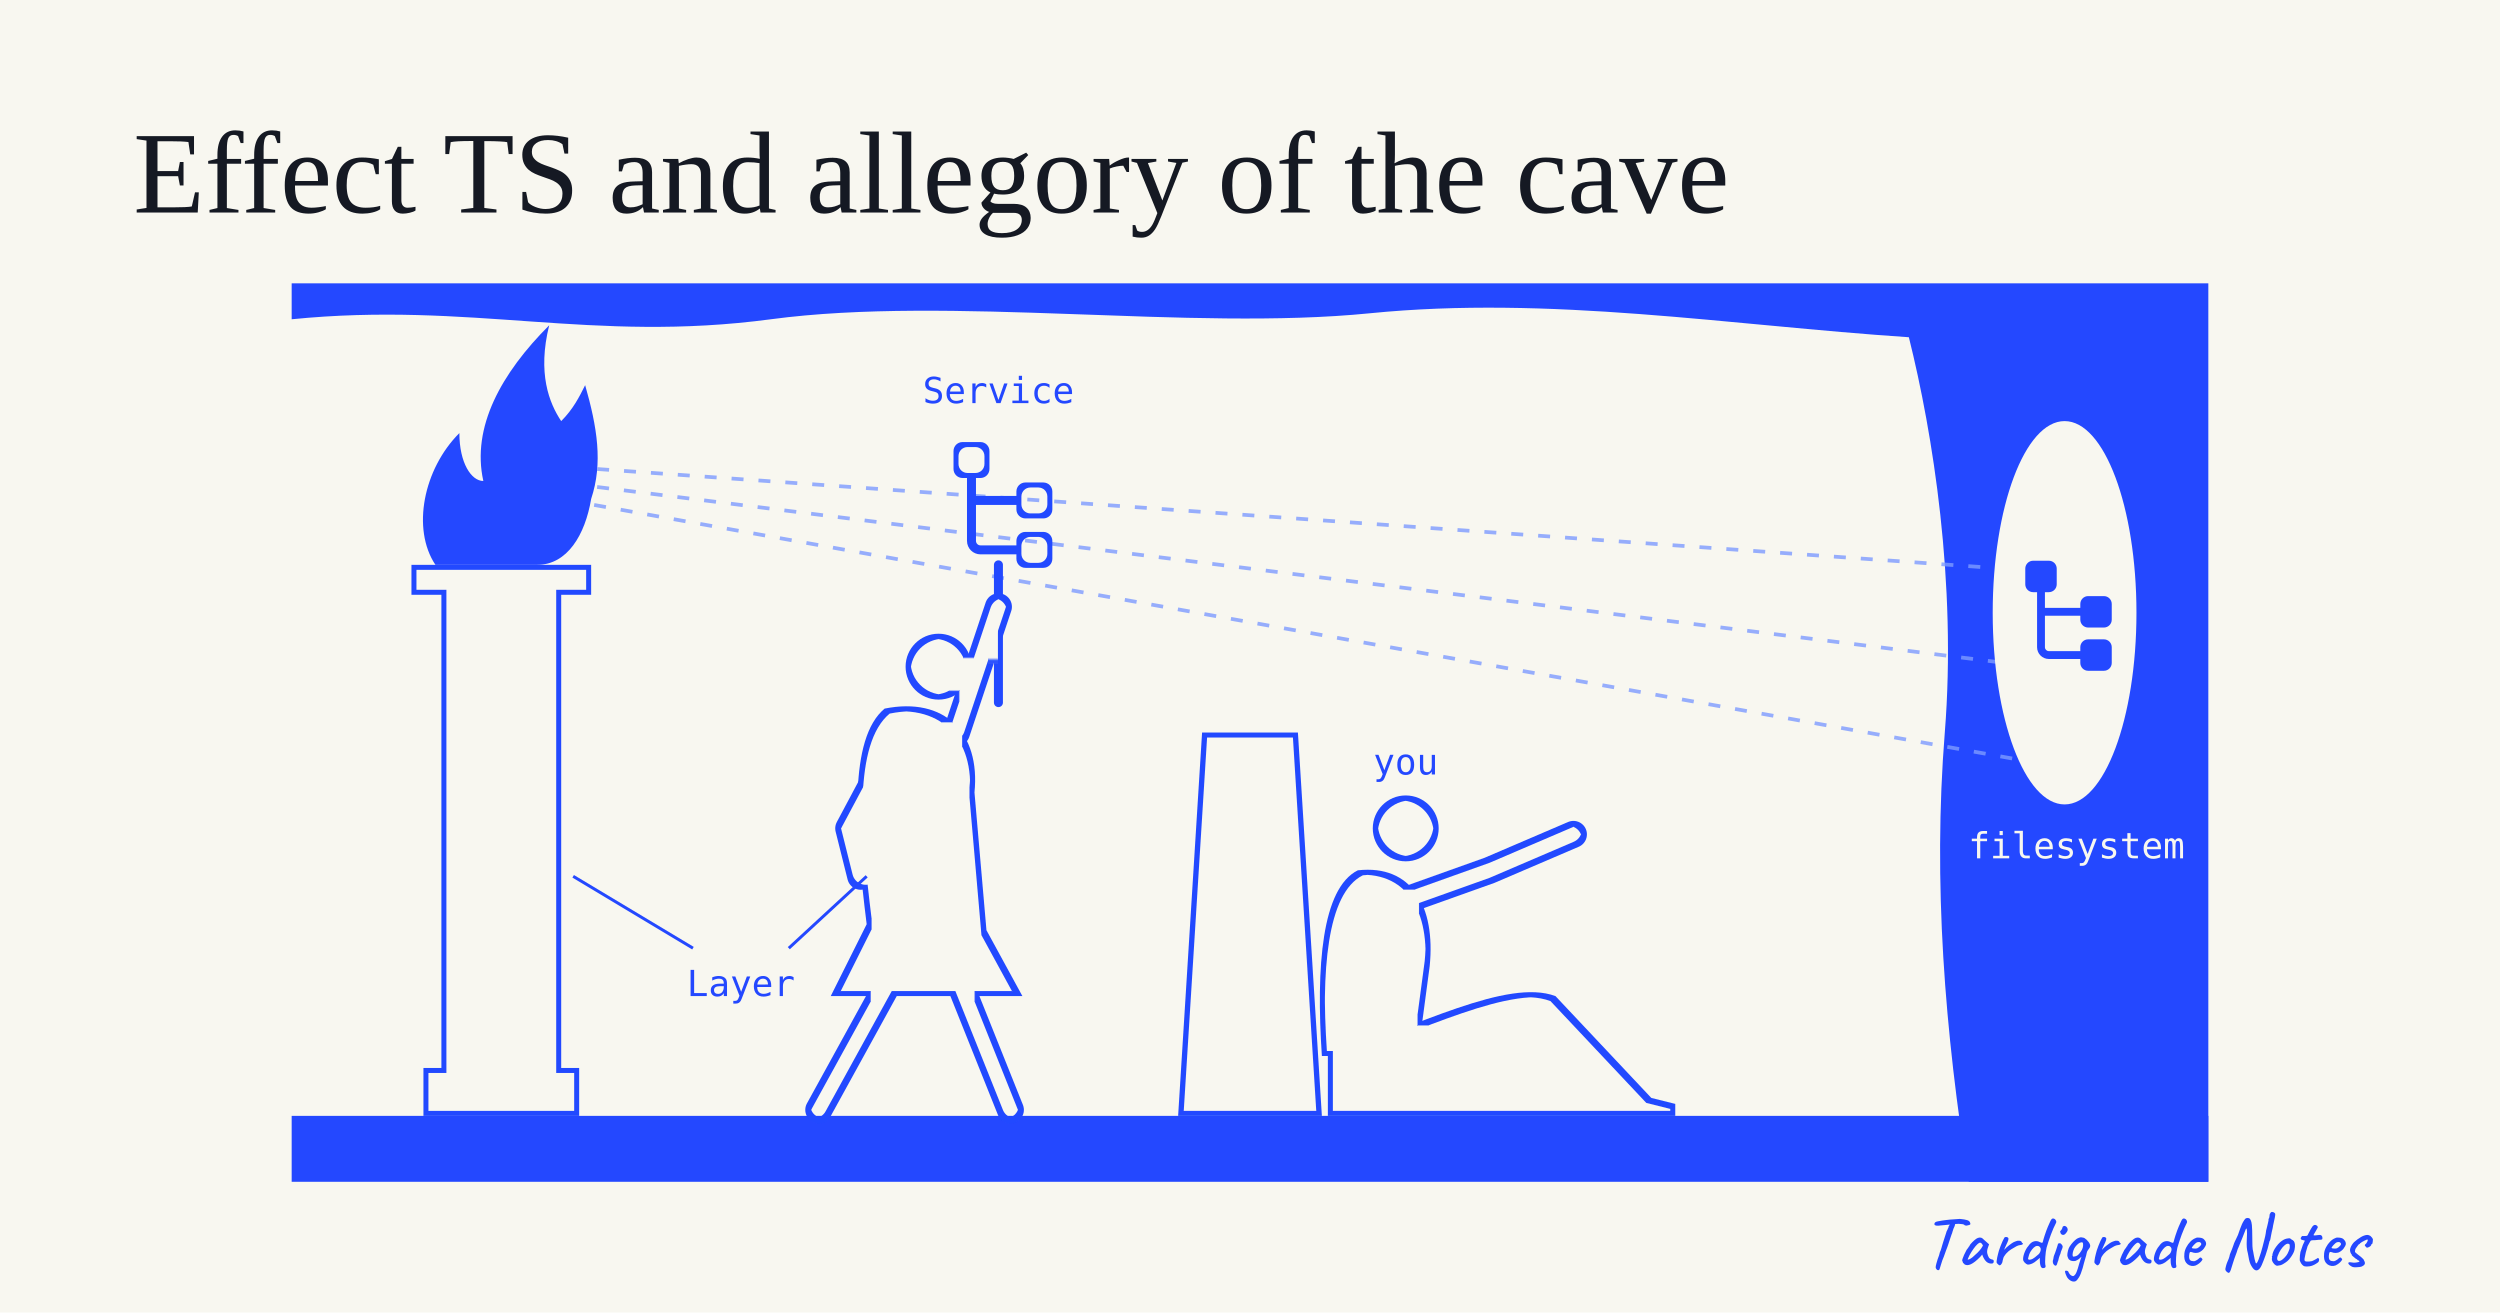
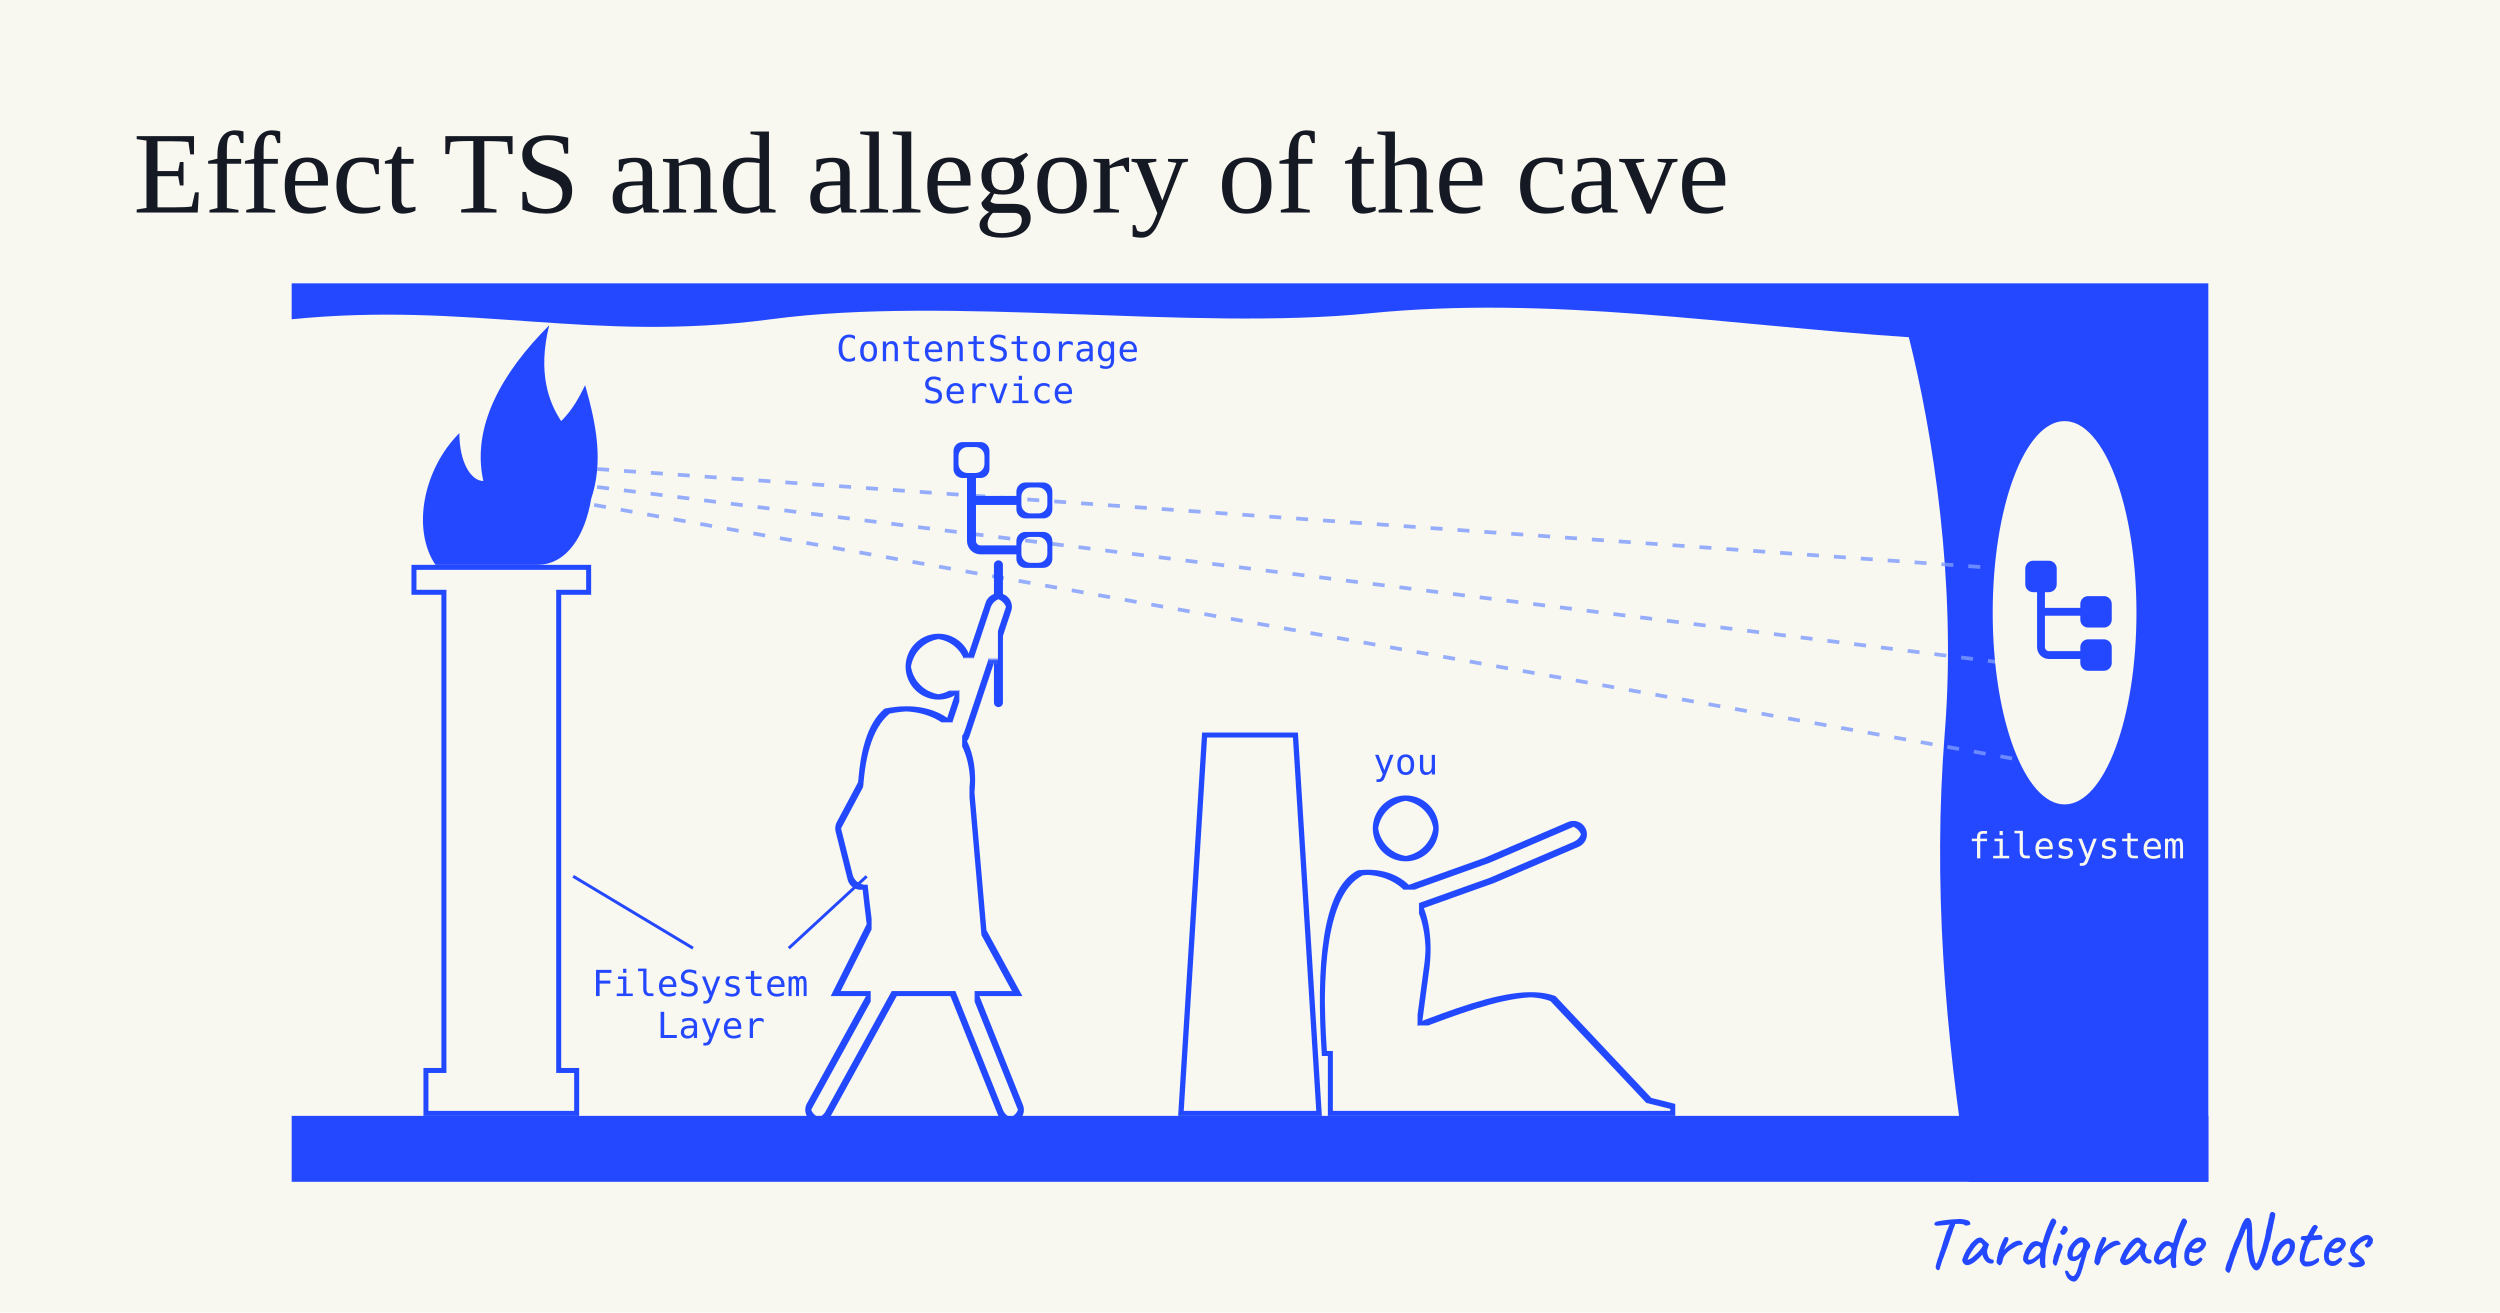
<svg xmlns="http://www.w3.org/2000/svg" width="1200" height="630" viewBox="0 0 1200 630">
  <rect width="1200" height="630" fill="#f8f7f0" />
  <style>
.cave-ink path,.cave-object path,.cave-object circle,.cave-flame{fill:#2448ff}
.cave-object .cave-stick,.cave-object .cave-limb{fill:none;stroke:#2448ff;stroke-linecap:round;stroke-linejoin:round}
.cave-stick{stroke-width:3}.cave-limb{stroke-width:9}
.cave-outline-ink{flood-color:#2448ff}.cave-shape{color:#2448ff}.cave-light{fill:#f8f7f0}
.cave-rays{fill:none;stroke:#7d9bff;stroke-width:1.25;stroke-dasharray:4 5;opacity:.8}
.cave-labels text{fill:#2448ff;font:12px monospace}.cave-labels path{fill:none;stroke:#2448ff;stroke-width:1}
.cave-labels .cave-label-on-rock{fill:#f8f7f0}
</style>
  <text x="64" y="102" fill="#151923" font-family="Georgia,Times New Roman,serif" font-size="56" font-weight="400">Effect TS and allegory of the cave</text>
  <svg x="140" y="136" width="920" height="431.25" class="cave-diagram" viewBox="0 0 640 300" role="img" aria-label="Plato's cave. A torch burns on a column. A carrier holds a file tree up on a stick behind a low wall, and its shadow falls on the cave wall, where a seated prisoner points at it.">
    <defs>
      <filter id="_R_0_">
        <feMorphology in="SourceAlpha" operator="erode" radius="1.5" result="inner" />
        <feComposite in="SourceAlpha" in2="inner" operator="out" result="edge" />
        <feFlood class="cave-outline-ink" />
        <feComposite in2="edge" operator="in" />
      </filter>
    </defs>
    <g class="cave-ink">
      <path d="M0 0H640V300H560C552 250 548 200 552 150C556 100 548 50 540 18C480 14 420 4 360 10S220 4 160 12 60 6 0 12Z" />
      <path d="M0 278H640V300H0Z" />
    </g>
    <path class="cave-flame" d="M48 94C40 82 44 62 56 50C56 60 60 66 64 66C60 48 70 30 86 14C82 30 86 40 90 46C94 42 96 38 98 34C102 48 104 60 100 72C98 84 92 94 82 94Z" />
    <path class="cave-rays" d="M102 62L582 96M102 68L582 128M101 74L582 160" />
    <ellipse class="cave-light" cx="592" cy="110" rx="24" ry="64" />
    <svg width="42" height="42" fill="currentColor" viewBox="0 0 256 256" class="cave-shape" x="571" y="90">
      <path d="M160,136v-8H88v64a8,8,0,0,0,8,8h64v-8a16,16,0,0,1,16-16h32a16,16,0,0,1,16,16v32a16,16,0,0,1-16,16H176a16,16,0,0,1-16-16v-8H96a24,24,0,0,1-24-24V80H64A16,16,0,0,1,48,64V32A16,16,0,0,1,64,16H96a16,16,0,0,1,16,16V64A16,16,0,0,1,96,80H88v32h72v-8a16,16,0,0,1,16-16h32a16,16,0,0,1,16,16v32a16,16,0,0,1-16,16H176A16,16,0,0,1,160,136Z" />
    </svg>
    <g class="cave-object" filter="url(#_R_0_)">
      <path d="M44 278V262H96V278ZM50 262V104H90V262ZM40 104V94H100V104Z" />
      <path d="M296 278L304 150H336L344 278Z" />
      <path class="cave-stick" d="M236 140V94" />
      <svg width="48" height="48" fill="currentColor" viewBox="0 0 256 256" class="cave-shape" x="212" y="50">
        <path d="M160,136v-8H88v64a8,8,0,0,0,8,8h64v-8a16,16,0,0,1,16-16h32a16,16,0,0,1,16,16v32a16,16,0,0,1-16,16H176a16,16,0,0,1-16-16v-8H96a24,24,0,0,1-24-24V80H64A16,16,0,0,1,48,64V32A16,16,0,0,1,64,16H96a16,16,0,0,1,16,16V64A16,16,0,0,1,96,80H88v32h72v-8a16,16,0,0,1,16-16h32a16,16,0,0,1,16,16v32a16,16,0,0,1-16,16H176A16,16,0,0,1,160,136Z" />
      </svg>
      <g transform="translate(210 278)">
        <circle cx="6" cy="-150" r="11" />
        <path d="M-12-136C8-140 20-128 18-108L22-62 34-40H-30L-18-64C-22-96-24-126-12-136Z" />
        <path class="cave-limb" d="M12-128 26-170M-8-126-24-96-20-80M-12-42-34-2M14-42 30-2" />
      </g>
      <g transform="translate(366 278)">
        <circle cx="6" cy="-96" r="11" />
        <path d="M-10-82C8-84 16-70 14-50L10-20H-22C-24-50-22-76-10-82Z" />
        <path d="M-20-20C10-30 40-46 56-40L88-6 96-4V0H-20Z" />
        <path class="cave-limb" d="M6-72 34-82 62-94M-8-70-18-40-14-22" />
      </g>
    </g>
    <g class="cave-labels">
-       <text x="236" y="40" text-anchor="middle">Service</text>
+       <text x="236" y="26" text-anchor="middle">
+         <tspan x="236">ContentStorage</tspan>
+         <tspan x="236" dy="14">Service</tspan>
+       </text>
      <path d="M134 222L94 198M166 222L192 198" />
-       <text x="150" y="238" text-anchor="middle">Layer</text>
+       <text x="140" y="238" text-anchor="middle">
+         <tspan x="140">FileSystem</tspan>
+         <tspan x="140" dy="14">Layer</tspan>
+       </text>
      <text class="cave-label-on-rock" x="596" y="192" text-anchor="middle">filesystem</text>
      <text x="372" y="164" text-anchor="middle">you</text>
    </g>
  </svg>
  <g fill="#2448ff" transform="translate(922.412 608) scale(0.036 -0.036)" role="img" aria-label="Tardigrade Notes">
    <path d="M218 -47Q206.667 -47.333 196 -32.667Q185.333 -18.0 186.333 -6.0Q187.333 10.0 195.333 40.0Q203.333 70.0 213.333 101.0Q223.333 132.0 231.333 150.0Q235.333 166.0 238.833 178.5Q242.333 191.0 243.333 195.0Q246.333 199.0 252.833 216.0Q259.333 233.0 263.333 249.0Q265.333 257.0 271.833 279.5Q278.333 302.0 287.833 332.0Q297.333 362.0 306.833 391.0Q316.333 420.0 323.333 442.0Q330.333 464.0 332.333 471.0Q340.333 483.0 344.333 494.0Q348.333 505.0 349.333 509.0Q355.333 513.0 356.333 519.5Q357.333 526.0 357.333 530.0Q357.333 535.0 360.833 538.0Q364.333 541.0 364.333 545.0Q368.333 548.0 369.333 551.667Q370.333 555.334 375.333 560.334L380.333 583.0L449.333 584.0Q447.333 572.0 443.333 554.5Q439.333 537.0 424.333 508.0Q419.333 488.0 412.833 472.0Q406.333 456.0 407.333 451.0Q405.333 449.0 398.833 431.0Q392.333 413.0 383.833 387.0Q375.333 361.0 366.833 335.0Q358.333 309.0 351.833 289.5Q345.333 270.0 343.333 265.0Q335.333 249.0 325.333 218.0Q315.333 187.0 295.333 134.0Q287.333 118.0 275.833 86.0Q264.333 54.0 257.333 28.0Q246.333 -11.0 240.5 -27Q234.666 -43 230.333 -45.167Q226 -47.333 218 -47ZM226.333 546.334Q194 544.334 180.167 551.667Q166.333 559.0 170.333 575.0Q173.333 587.0 183.833 593.833Q194.333 600.667 217.333 604.667Q228.333 606.667 245.833 609.667Q263.333 612.667 279.333 615.667Q312.333 619.667 333.833 622.667Q355.333 625.667 378.333 627.667Q401.333 629.667 436.333 631.667Q465.333 633.667 485.833 635.167Q506.333 636.667 506.333 636.667Q509.333 636.667 527.333 634.667Q545.333 632.667 566.333 629.667Q587.333 626.667 597.333 622.667Q620.333 617.667 632 607.333Q643.666 597.0 647.666 580.0Q650.666 568.0 647.666 564.167Q644.666 560.333 636.666 556.333Q613.666 549.333 601.5 547.834Q589.333 546.334 575.333 551.334Q570.333 556.334 563.833 560.334Q557.333 564.334 541.833 566.834Q526.333 569.334 493.333 571.334Q465.333 568.334 444.333 568.334Q423.333 568.334 423.333 563.334L364.333 560.334L315.333 555.334Q305.333 554.334 287.333 552.834Q269.333 551.334 252.333 549.834Q235.333 548.334 226.333 546.334ZM570.666 31Q566.666 39 558.166 44.667Q549.667 50.333 549.667 54.333Q549.667 58.333 547.833 64.167Q546 70.0 542 74.0Q537 80.0 543.667 102.167Q550.333 124.333 565.0 156.667Q579.667 189 598.667 224Q606.667 232 614.667 245Q622.667 258 626.667 262Q626.667 266 629.667 269.5Q632.667 273 636.667 273L639.333 282.333Q640 287 649.769 299Q659.539 311 673.936 325.5Q688.333 340 703.458 353.363Q718.583 366.727 728.666 372.666Q749.666 386.666 772.166 388.333Q794.666 390 810.666 377Q813.666 374 821.833 366.333Q830 358.667 840.833 349.333Q851.666 340.0 861.666 331.0L898.666 298.0L880.86 248.0Q867.999 208.0 874.416 178.0Q880.833 148.0 893.666 126.0Q898.666 115.0 911.833 106.333Q925 97.667 939 95.667Q947 94.667 954 89.667Q961 84.667 961 73.667Q961 59 955.5 51.5Q950 44 940 42Q907 38 878 55Q849 72.001 825 118.001Q821 124.001 814.5 140.501Q808 157.001 807 162.001Q803 157.001 793.5 145.501Q784 134 778 128Q707 56 655.75 32.5Q604.501 9 570.666 31ZM612.999 96Q615.332 91 634.666 98.833Q653.999 106.666 678.999 126.666Q712.999 155.666 743.333 185.333Q773.667 215 794.667 245L816.667 281Q806.667 304 796.333 312Q786 320 778 320Q765 320 742 298.5Q718.999 277.0 692.166 239.833Q665.333 202.666 638.666 155Q627.666 134.333 620.333 115.166Q612.999 96 612.999 96ZM1017.0 32.333Q1008.0 39.333 1002.167 47.667Q996.334 56.0 999.334 76.0Q1002.334 104.0 1007.334 125.5Q1012.334 147.0 1019.334 175.0Q1021.334 187.0 1030.429 216.0Q1039.525 245.0 1052.929 279.0Q1066.334 313.0 1080 343.5Q1093.667 374.0 1103.667 389.0Q1112.667 396.333 1127.5 395.667Q1142.333 395 1150.333 387Q1161.333 378 1155 355.5Q1148.667 333 1125.333 285.333Q1115.666 263.333 1109.166 249.833Q1102.666 236.333 1102.333 231.833Q1102 227.333 1109.0 231Q1115.0 242 1131.0 256.5Q1147.0 271 1165.0 285Q1183.0 299 1199.0 310Q1215.0 321 1221.0 324Q1229.0 329 1239.5 332.5Q1250.0 336 1254.0 338Q1277.0 349 1302.167 346.167Q1327.333 343.333 1333.333 328.333Q1334.333 320.333 1339.833 316.333Q1345.333 312.333 1345.333 312.333Q1349.333 312.333 1349.833 309.333Q1350.333 306.333 1350.333 306.333Q1350.333 299.333 1338.833 294Q1327.333 288.667 1311.333 287.667Q1298.333 286.667 1288.333 282.667Q1278.333 278.667 1264.333 272.667Q1226.333 250.667 1193.167 231Q1160 211.333 1128 176.333Q1121 168.333 1113.667 158.667Q1106.333 149.0 1098.333 136.0Q1093.333 131.0 1088.333 114.0Q1083.333 97.0 1079.833 81.5Q1076.333 66.0 1076.333 63.0Q1076.333 63.0 1073.333 53.5Q1070.333 44.0 1063.333 35.0Q1051.333 19.0 1042.167 17.667Q1033.0 16.333 1017.0 32.333ZM1624 -19.0Q1611 -22.0 1601.167 -14.5Q1591.333 -7 1587 4.667Q1579.667 25.333 1576.833 48.5Q1574 71.667 1575 92.001L1576 117.334L1536.333 84.334Q1502.333 53.667 1471.5 40.501Q1440.667 27.334 1416.667 27.334Q1405.667 29.334 1393.167 37.5Q1380.667 45.667 1370.833 56.833Q1361 68.0 1356 78.0Q1350 92.0 1352.5 116.333Q1355 140.667 1364.5 169.667Q1374 198.667 1388.5 226.667Q1403 254.667 1422 275.667Q1455 325.667 1496.667 337.166Q1538.333 348.666 1575.666 327Q1599 316.666 1606 318Q1613 319.333 1617 337.667Q1621 353.667 1625.333 369.333Q1629.667 385.0 1638.667 413.0Q1663.667 489.0 1682.167 532.0Q1700.667 575.0 1715.667 607.0Q1726.667 630.0 1735.333 636.667Q1744 643.333 1752 642.333Q1763 642.333 1774.5 634.333Q1785.999 626.333 1790.999 612.333Q1794.999 603.333 1794.499 595.667Q1793.999 588.0 1787.999 577.0Q1774.999 553.0 1757.499 513.5Q1739.999 474.0 1722.499 427.0Q1704.999 380.0 1689.999 334.0Q1674.999 288.0 1664.999 253.0Q1658.999 231.0 1654.833 197.0Q1650.666 163.0 1648.166 127.5Q1645.666 92.0 1645.666 64.5Q1645.666 37.0 1647.666 29.0Q1653.666 9.0 1651.333 -1.0Q1649 -11.0 1642 -14.5Q1635 -18.0 1624 -19.0ZM1456.333 95.333Q1470.333 99 1483 106.666Q1495.666 114.333 1510.666 125.333Q1540.666 148.333 1559.833 166.667Q1579 185 1586.333 219.333Q1589.333 237 1584.167 248.334Q1579.0 259.667 1567.333 269.667Q1555.667 278 1536.333 276.5Q1517 275 1495 255Q1471 233 1450.333 198.667Q1429.666 164.333 1418.666 110.333Q1416.666 100.333 1425 95Q1433.333 89.667 1456.333 95.333ZM1762.333 27Q1754.333 35 1750.833 48.334Q1747.333 61.667 1748.333 74.833Q1749.333 88.0 1753.333 96.0Q1753.333 104.0 1755.833 108.5Q1758.333 113.0 1757.333 117.0Q1756.333 121.0 1759.333 131.0Q1762.333 141.0 1765.333 150.0Q1772.333 166.0 1780.667 189.5Q1789 213 1796.667 236.5Q1804.333 260 1809.667 277.166Q1815.0 294.333 1816.0 298.333Q1816.0 310.333 1832.0 311.333Q1844.0 315.333 1853.666 308.333Q1863.333 301.333 1873.333 285.333Q1881.333 277.333 1879.333 262.333Q1877.333 247.333 1866.333 223.333Q1862.333 215.333 1856.833 199.167Q1851.333 183.0 1849.333 171.0Q1845.333 163.0 1839.833 148.5Q1834.333 134.0 1830.333 121.0Q1828.333 116.0 1826.333 105.167Q1824.333 94.333 1821.333 82.667Q1818.333 71 1813.333 63Q1804.333 22 1791.833 15Q1779.333 8 1762.333 27ZM1863 431.334Q1856 437.334 1851.5 447.5Q1847 457.667 1846.167 466.334Q1845.333 475 1848 475.667Q1856.667 480.0 1866.5 496.667Q1876.334 513.333 1878.0 526.333Q1878.667 530 1881.833 534.167Q1885 538.333 1889 539.333Q1901 547.333 1915.833 540.667Q1930.666 534 1940.666 518Q1949.666 499 1945.833 484Q1942 469 1924 447Q1909 427 1893 423.834Q1877 420.667 1863 431.334ZM2052 -194Q2024 -205 1993.5 -190.5Q1963 -176 1941 -145Q1937 -139 1930.667 -125.5Q1924.333 -112 1918.833 -97.333Q1913.333 -82.667 1911.5 -71.667Q1909.667 -60.667 1912.667 -58.667Q1916 -53 1925.333 -53Q1934.667 -53.001 1943.666 -56.834Q1952.666 -60.667 1954.666 -66.667Q1957.666 -73.667 1963 -83.501Q1968.333 -93.334 1975.166 -101.501Q1982 -109.667 1986 -112.001Q2002.333 -123.667 2012.667 -125.167Q2023 -126.667 2030 -121.667Q2047 -108.667 2057.167 -88.834Q2067.333 -69 2081.333 -25Q2092.333 12 2102.667 48.667Q2113 85.334 2122 108.334Q2125 120.334 2129.5 128.834Q2134 137.334 2138 141.334H2144Q2122 127.334 2105.667 110.667Q2089.333 94 2063.333 83Q2057.333 76 2033.833 74.5Q2010.333 73 1988.333 80Q1974.333 88 1967.167 93.5Q1960 99 1955.833 107.333Q1951.667 115.667 1945.667 130.667Q1938.667 145.667 1943.667 179.667Q1948.667 213.667 1961.667 247.667Q1973.667 272.667 1996.667 301.667Q2019.667 330.667 2045.667 354.167Q2071.667 377.667 2092.667 383.667Q2100.667 387.667 2113.667 390.5Q2126.666 393.333 2144.666 388.333Q2161.666 386.333 2170.666 380.833Q2179.666 375.333 2199.666 358.333Q2212.666 345.333 2224.666 329.833Q2236.666 314.333 2241.666 300.333Q2248.666 285.333 2246.333 271.167Q2243.999 257 2233.999 244Q2224.999 231 2214.999 218Q2204.999 205 2199.999 182Q2194.999 152 2182.999 114.5Q2171 77 2163 45L2147 -17Q2122 -102 2097 -142.5Q2072 -183 2052 -194ZM2021 134Q2041 135 2057.833 140.833Q2074.666 146.667 2090.333 161.833Q2106 177.0 2123 203.0Q2140 227.0 2147 251.333Q2154 275.667 2152 300.667Q2151 316.667 2145.667 321.667Q2140.333 326.667 2127.333 324.667Q2108.333 321.667 2088 305.833Q2067.666 290 2047.666 264Q2032.666 244 2022.666 216Q2012.666 186 2011.833 162Q2011 138 2021 134ZM2321.0 32.333Q2312.0 39.333 2306.167 47.667Q2300.334 56.0 2303.334 76.0Q2306.334 104.0 2311.334 125.5Q2316.334 147.0 2323.334 175.0Q2325.334 187.0 2334.429 216.0Q2343.525 245.0 2356.929 279.0Q2370.334 313.0 2384 343.5Q2397.667 374.0 2407.667 389.0Q2416.667 396.333 2431.5 395.667Q2446.333 395 2454.333 387Q2465.333 378 2459 355.5Q2452.667 333 2429.333 285.333Q2419.666 263.333 2413.166 249.833Q2406.666 236.333 2406.333 231.833Q2406 227.333 2413.0 231Q2419.0 242 2435.0 256.5Q2451.0 271 2469.0 285Q2487.0 299 2503.0 310Q2519.0 321 2525.0 324Q2533.0 329 2543.5 332.5Q2554.0 336 2558.0 338Q2581.0 349 2606.167 346.167Q2631.333 343.333 2637.333 328.333Q2638.333 320.333 2643.833 316.333Q2649.333 312.333 2649.333 312.333Q2653.333 312.333 2653.833 309.333Q2654.333 306.333 2654.333 306.333Q2654.333 299.333 2642.833 294Q2631.333 288.667 2615.333 287.667Q2602.333 286.667 2592.333 282.667Q2582.333 278.667 2568.333 272.667Q2530.333 250.667 2497.167 231Q2464 211.333 2432 176.333Q2425 168.333 2417.667 158.667Q2410.333 149.0 2402.333 136.0Q2397.333 131.0 2392.333 114.0Q2387.333 97.0 2383.833 81.5Q2380.333 66.0 2380.333 63.0Q2380.333 63.0 2377.333 53.5Q2374.333 44.0 2367.333 35.0Q2355.333 19.0 2346.167 17.667Q2337.0 16.333 2321.0 32.333ZM2674.666 31Q2670.666 39 2662.166 44.667Q2653.667 50.333 2653.667 54.333Q2653.667 58.333 2651.833 64.167Q2650 70.0 2646 74.0Q2641 80.0 2647.667 102.167Q2654.333 124.333 2669.0 156.667Q2683.667 189 2702.667 224Q2710.667 232 2718.667 245Q2726.667 258 2730.667 262Q2730.667 266 2733.667 269.5Q2736.667 273 2740.667 273L2743.333 282.333Q2744 287 2753.769 299Q2763.539 311 2777.936 325.5Q2792.333 340 2807.458 353.363Q2822.583 366.727 2832.666 372.666Q2853.666 386.666 2876.166 388.333Q2898.666 390 2914.666 377Q2917.666 374 2925.833 366.333Q2934 358.667 2944.833 349.333Q2955.666 340.0 2965.666 331.0L3002.666 298.0L2984.86 248.0Q2971.999 208.0 2978.416 178.0Q2984.833 148.0 2997.666 126.0Q3002.666 115.0 3015.833 106.333Q3029 97.667 3043 95.667Q3051 94.667 3058 89.667Q3065 84.667 3065 73.667Q3065 59 3059.5 51.5Q3054 44 3044 42Q3011 38 2982 55Q2953 72.001 2929 118.001Q2925 124.001 2918.5 140.501Q2912 157.001 2911 162.001Q2907 157.001 2897.5 145.501Q2888 134 2882 128Q2811 56 2759.75 32.5Q2708.501 9 2674.666 31ZM2716.999 96Q2719.332 91 2738.666 98.833Q2757.999 106.666 2782.999 126.666Q2816.999 155.666 2847.333 185.333Q2877.667 215 2898.667 245L2920.667 281Q2910.667 304 2900.333 312Q2890 320 2882 320Q2869 320 2846 298.5Q2822.999 277.0 2796.166 239.833Q2769.333 202.666 2742.666 155Q2731.666 134.333 2724.333 115.166Q2716.999 96 2716.999 96ZM3368 -19.0Q3355 -22.0 3345.167 -14.5Q3335.333 -7 3331 4.667Q3323.667 25.333 3320.833 48.5Q3318 71.667 3319 92.001L3320 117.334L3280.333 84.334Q3246.333 53.667 3215.5 40.501Q3184.667 27.334 3160.667 27.334Q3149.667 29.334 3137.167 37.5Q3124.667 45.667 3114.833 56.833Q3105 68.0 3100 78.0Q3094 92.0 3096.5 116.333Q3099 140.667 3108.5 169.667Q3118 198.667 3132.5 226.667Q3147 254.667 3166 275.667Q3199 325.667 3240.667 337.166Q3282.333 348.666 3319.666 327Q3343 316.666 3350 318Q3357 319.333 3361 337.667Q3365 353.667 3369.333 369.333Q3373.667 385.0 3382.667 413.0Q3407.667 489.0 3426.167 532.0Q3444.667 575.0 3459.667 607.0Q3470.667 630.0 3479.333 636.667Q3488 643.333 3496 642.333Q3507 642.333 3518.5 634.333Q3529.999 626.333 3534.999 612.333Q3538.999 603.333 3538.499 595.667Q3537.999 588.0 3531.999 577.0Q3518.999 553.0 3501.499 513.5Q3483.999 474.0 3466.499 427.0Q3448.999 380.0 3433.999 334.0Q3418.999 288.0 3408.999 253.0Q3402.999 231.0 3398.833 197.0Q3394.666 163.0 3392.166 127.5Q3389.666 92.0 3389.666 64.5Q3389.666 37.0 3391.666 29.0Q3397.666 9.0 3395.333 -1.0Q3393 -11.0 3386 -14.5Q3379 -18.0 3368 -19.0ZM3200.333 95.333Q3214.333 99 3227 106.666Q3239.666 114.333 3254.666 125.333Q3284.666 148.333 3303.833 166.667Q3323 185 3330.333 219.333Q3333.333 237 3328.167 248.334Q3323.0 259.667 3311.333 269.667Q3299.667 278 3280.333 276.5Q3261 275 3239 255Q3215 233 3194.333 198.667Q3173.666 164.333 3162.666 110.333Q3160.666 100.333 3169 95Q3177.333 89.667 3200.333 95.333ZM3679.666 30Q3655.667 12.334 3626.167 9.5Q3596.667 6.667 3569.667 18.167Q3542.667 29.667 3525.334 53.334Q3510.667 72.334 3504.333 100.834Q3498 129.334 3502.667 176.334Q3506.667 217.667 3528.833 259.667Q3551 301.667 3583 334.333Q3615 367 3648.667 379.333Q3663.333 387.667 3675.167 388.166Q3687 388.666 3709.666 386.666Q3732.666 383.666 3746.333 376.833Q3759.999 370 3767.333 360Q3782.666 344.667 3787.666 330Q3792.666 315.333 3792.333 301.333Q3787.999 276 3763.166 242.667Q3738.333 209.334 3696.999 190Q3676.666 183 3651.666 183Q3626.666 183 3602 193.667Q3581.333 200.667 3574.833 190.334Q3568.333 180 3565.333 143.667Q3563.333 112.333 3572.166 96.166Q3581 80 3598.333 76.333Q3619.333 72.333 3630.333 72.5Q3641.333 72.666 3657.666 81.666Q3671 90 3676.166 93Q3681.333 96 3685.5 99.666Q3689.666 103.333 3698 111Q3704.333 117 3708.666 119.666Q3713 122.333 3718 122.333Q3725 122 3730.999 115.333Q3736.999 108.667 3740.666 104Q3747.333 101.334 3740.333 88.5Q3733.333 75.667 3717.166 59.5Q3701 43.334 3679.666 30ZM3674.667 245.667Q3684.333 250 3696.833 260Q3709.333 270 3718.667 281.833Q3728 293.667 3728 301.333Q3728 314.333 3714.5 323.333Q3701 332.333 3676 326Q3666 323.333 3653 312.667Q3640 302.0 3628 288.833Q3616 275.667 3608.333 264.833Q3600.666 254 3601 250.667Q3604.333 245.667 3617.666 243Q3631 240.333 3647.5 241.0Q3664 241.667 3674.667 245.667ZM4069.333 -69.666Q4056 -58.666 4051.667 -48.666Q4047.333 -38.667 4049.5 -25.667Q4051.667 -12.667 4056.667 6.333Q4064.667 38.333 4074.167 59.833Q4083.667 81.333 4093.167 104.833Q4102.667 128.333 4109.667 165.333Q4125.667 202.333 4138.167 235.333Q4150.667 268.333 4157.667 289.333Q4164.667 310.333 4164.667 310.333Q4165.667 314.333 4173.472 331.333Q4181.277 348.333 4193.472 372.833Q4205.667 397.333 4216.667 422.333Q4233.667 470.333 4245.632 504.465Q4257.597 538.597 4270.132 566.299Q4282.667 594 4300.667 621Q4312.667 642 4330.666 647.333Q4348.666 652.667 4364.999 645.5Q4381.333 638.333 4387.333 618.333Q4392.333 608.333 4395.833 594.667Q4399.333 581 4402.499 554.833Q4405.666 528.667 4406.666 480.667Q4408.666 423.667 4408.166 370.833Q4407.666 318 4409.833 273.333Q4411.999 228.666 4420.999 195.666Q4423.999 177.666 4428.659 152.166Q4433.319 126.666 4438.826 101.666Q4444.333 76.666 4449.999 59.833Q4455.666 42.999 4459.666 42.999Q4464.666 42.999 4472.5 54.499Q4480.333 66 4493 98Q4505.666 130 4524 191Q4542.333 252.0 4566.333 350.0Q4571.333 367.0 4579.833 405.0Q4588.333 443.0 4592.333 482.0Q4599.333 507.0 4606.333 537.0Q4613.333 567.0 4618.833 590.0Q4624.333 613.0 4624.333 616.0Q4624.333 623.0 4624.833 628.0Q4625.333 633.0 4624.333 638.0Q4629.333 638.0 4633.333 651.5Q4637.333 665.0 4637.333 675.0Q4637.333 692.0 4641.833 702.5Q4646.333 713.0 4651.333 718.0Q4657 730 4670.833 729.833Q4684.666 729.666 4697.666 722.166Q4710.666 714.667 4713.666 703.0Q4715.666 692.0 4708.166 653.5Q4700.666 615.0 4685.666 550.0Q4685.666 539.0 4679.666 514.0Q4673.666 489.0 4667.166 461.0Q4660.666 433.0 4657.666 413.0Q4653.666 387.0 4648.666 364.5Q4643.666 342.0 4638.666 343.0Q4612.666 230.0 4584.166 150.5Q4555.666 71.0 4533.666 21.0Q4509.666 -34.0 4478.166 -46.833Q4446.666 -59.667 4414.666 -18.667Q4395.666 7.333 4384.055 32.692Q4372.444 58.05 4365.055 92.359Q4357.666 126.667 4349 178Q4337 219.333 4334.5 260.834Q4332 302.334 4334 346.167Q4336 390 4337.667 438Q4337.333 489 4333.5 503Q4329.667 517 4320.667 498.334Q4311.667 479.667 4294.667 432.333Q4287.667 413 4276.833 386.5Q4266 360 4255.366 334.046Q4244.733 308.093 4237 288.995Q4229.266 269.897 4227.333 265.0Q4221.333 253.0 4213.333 233.5Q4205.333 214.0 4200.333 192.0Q4164.333 98.0 4146.833 38.167Q4129.333 -21.666 4121.333 -43.666Q4111.333 -71.666 4101.166 -80Q4091 -88.333 4069.333 -69.666ZM4742.667 12.333Q4729.667 12.333 4722.167 17.333Q4714.667 22.333 4703.667 31.333Q4684.667 51.333 4675.5 71.333Q4666.333 91.333 4669.333 108.333Q4672.333 116.333 4671.833 123.833Q4671.333 131.333 4671.333 131.333Q4666.333 136.333 4668.333 137.833Q4670.333 139.333 4672.333 143.333Q4678.333 143.333 4676.333 154.333Q4674.333 162.333 4683.834 189.167Q4693.334 216.0 4708.334 240.0Q4714.334 250.0 4726.334 266.5Q4738.334 283.0 4752.834 299.5Q4767.334 316.0 4779.334 326.0Q4804.334 347.0 4824.167 358Q4844 369 4866 374Q4888 379 4901.5 379Q4915 379 4930 363Q4953 353 4963.166 338Q4973.333 323.0 4976.333 296.0Q4979.333 266.0 4971.333 225.833Q4963.333 185.667 4923.333 128.667Q4898.333 92.667 4876.333 74.334Q4854.333 56 4825.333 39Q4804.333 25 4785 19.667Q4765.667 14.333 4742.667 12.333ZM4840.667 123.667Q4864 148.0 4876.833 171.667Q4889.667 195.333 4902 230.333Q4906 239.667 4907.167 255.334Q4908.333 271 4907 285.167Q4905.667 299.334 4899.667 301.334Q4888.667 308.334 4874.333 305.5Q4860 302.667 4842 288Q4811.333 262.334 4787.5 225.833Q4763.666 189.333 4745.666 141.0Q4734.666 108.666 4743.166 90.166Q4751.666 71.666 4777.166 77.833Q4802.666 83.999 4840.667 123.667ZM5106.333 4.333Q5095.333 6.333 5083.334 16.5Q5071.334 26.667 5062.167 39.833Q5053 53.0 5050 63.0Q5050 65.0 5047.5 68.0Q5045 71.0 5045 71.0Q5041 74.0 5040.5 97.5Q5040 121.0 5043 150.0Q5046 179.0 5050 196.0Q5055 212.0 5065 239.5Q5075 267.0 5082 289.0L5109 347.0L5069 358.0Q5062 360.0 5057.5 366.0Q5053 372.0 5053 376.0Q5053 384.0 5062 396.667Q5071 409.333 5075 409.333Q5080 408.333 5093.5 408.333Q5107 408.333 5120 409.333Q5133 410.333 5136 411.333Q5140 413.333 5144 416.833Q5148 420.333 5150 427.333Q5155 438.333 5159 446.667Q5163 455.0 5170 467.0Q5177 480.0 5181.5 489.0Q5186 498.0 5196 514.0Q5201 521.0 5207 531.0Q5213 541.0 5222 548.0Q5231 556.0 5244.167 556.833Q5257.333 557.667 5272.333 544.667Q5280.333 534.667 5281.333 528.333Q5282.333 522.0 5273.333 508.0Q5265.333 491.0 5254.833 475.167Q5244.333 459.333 5235.333 442.333Q5219.333 420.333 5229.333 417.333Q5239.333 414.333 5285.333 421.333Q5314.333 426.333 5327.333 417.667Q5340.333 409.0 5342.333 392.0Q5345.333 368.0 5337.333 363.0Q5329.333 358.0 5291.333 358.0Q5267.333 354.0 5250.333 353.5Q5233.333 353.0 5225.333 353.0Q5212.333 352.0 5208.333 352.0Q5204.333 352.0 5196.333 350.0Q5188.333 348.0 5184.833 343.5Q5181.333 339.0 5177.333 331.0Q5173.333 327.0 5165.333 310.0Q5157.333 293.0 5145.333 273.0Q5131.333 231.0 5121.5 190.5Q5111.667 150 5105.333 111.333Q5101.667 88.333 5106.5 79.166Q5111.333 70 5132.333 68Q5143.333 67 5166.667 68.5Q5190.0 70 5204.0 74Q5215.0 79 5227.0 84.5Q5239.0 90 5249.0 96Q5258.0 101 5267.0 106.5Q5276.0 112 5276.0 112Q5281.0 120 5288.167 114.5Q5295.333 109.0 5299.333 97.0Q5299.333 85.0 5294.333 70.833Q5289.333 56.667 5257.333 38.667Q5212.333 10.667 5172.333 5Q5132.333 -0.667 5106.333 4.333ZM5542.666 30Q5518.667 12.334 5489.167 9.5Q5459.667 6.667 5432.667 18.167Q5405.667 29.667 5388.334 53.334Q5373.667 72.334 5367.333 100.834Q5361 129.334 5365.667 176.334Q5369.667 217.667 5391.833 259.667Q5414 301.667 5446 334.333Q5478 367 5511.667 379.333Q5526.333 387.667 5538.167 388.166Q5550 388.666 5572.666 386.666Q5595.666 383.666 5609.333 376.833Q5622.999 370 5630.333 360Q5645.666 344.667 5650.666 330Q5655.666 315.333 5655.333 301.333Q5650.999 276 5626.166 242.667Q5601.333 209.334 5559.999 190Q5539.666 183 5514.666 183Q5489.666 183 5465 193.667Q5444.333 200.667 5437.833 190.334Q5431.333 180 5428.333 143.667Q5426.333 112.333 5435.166 96.166Q5444 80 5461.333 76.333Q5482.333 72.333 5493.333 72.5Q5504.333 72.666 5520.666 81.666Q5534 90 5539.166 93Q5544.333 96 5548.5 99.666Q5552.666 103.333 5561 111Q5567.333 117 5571.666 119.666Q5576 122.333 5581 122.333Q5588 122 5593.999 115.333Q5599.999 108.667 5603.666 104Q5610.333 101.334 5603.333 88.5Q5596.333 75.667 5580.166 59.5Q5564 43.334 5542.666 30ZM5537.667 245.667Q5547.333 250 5559.833 260Q5572.333 270 5581.667 281.833Q5591 293.667 5591 301.333Q5591 314.333 5577.5 323.333Q5564 332.333 5539 326Q5529 323.333 5516 312.667Q5503 302.0 5491 288.833Q5479 275.667 5471.333 264.833Q5463.666 254 5464 250.667Q5467.333 245.667 5480.666 243Q5494 240.333 5510.5 241.0Q5527 241.667 5537.667 245.667ZM5747.333 -4.667Q5723.334 5.333 5706.834 19.5Q5690.334 33.667 5688 43.666Q5688.667 51.667 5692.333 55.666Q5696 59.666 5711.5 59.166Q5727.0 58.666 5761.333 53Q5773 53 5788.667 54.667Q5804.334 56.333 5817.834 59.667Q5831.334 63.0 5834.667 68Q5839.667 68.667 5837 72.167Q5834.334 75.667 5830 79.667Q5826 81.333 5821 84.167Q5816 87.0 5812 87.0Q5811.334 92.0 5802.834 98Q5794.334 104 5784.667 108.667Q5762.667 126.667 5746 141Q5729.334 155.333 5733.334 161.0Q5733.334 165.0 5733.334 165.5Q5733.334 166.0 5733.334 166.0Q5726.334 166.0 5718.667 185.833Q5711 205.667 5711 221.667Q5711 236.333 5718.5 255.333Q5726 274.333 5738.5 293.667Q5751 313 5764.333 326.333Q5782.667 343.667 5807.834 362.5Q5833 381.333 5859.167 396.333Q5885.334 411.333 5907.667 417.333Q5924.333 423.0 5940.667 423.0Q5957 423.0 5967.667 416.667Q5977 415 5986.667 406.166Q5996.333 397.333 6004.667 386.666Q6013 376 6016.333 367Q6016.333 355 6014.833 339.5Q6013.333 324 6010.333 312.333Q6007.333 300.667 6000.333 300.667Q6000.333 300.667 5997.833 300.167Q5995.333 299.667 5995.333 294.667Q5995.333 284.667 5980.333 271.667Q5961.333 258.667 5946.333 254.334Q5931.333 250 5926.333 261Q5922.333 265 5920.0 268.334Q5917.667 271.667 5913.667 273.667Q5913.667 273.667 5910.833 277.167Q5908 280.667 5908 286.667Q5908 290.667 5911 294.167Q5914 297.667 5914 297.667Q5922 302 5929.833 313.333Q5937.667 324.667 5943 336.5Q5948.333 348.334 5948.333 353.334Q5948.333 359.334 5946.5 360.5Q5944.667 361.667 5936.667 361.667Q5925.667 357.667 5906.833 348.333Q5888 339 5870.333 328.833Q5852.666 318.667 5844 310.333Q5840 303.333 5838.833 301.667Q5837.667 300 5833.667 300Q5833.667 304 5827.666 297.333Q5821.666 290.667 5813 279.0Q5804.333 267.333 5796.333 255.667Q5788.333 244 5784.333 238Q5782.666 233.667 5779.833 224.833Q5777 216 5777.333 208Q5775 196.667 5781.333 190.667Q5787.666 184.667 5804.666 170.667Q5839.666 144.667 5858.833 128.333Q5877.999 112 5887 101.667Q5896 91.333 5898 82.333Q5915.666 52 5906.666 33.833Q5897.667 15.667 5870.667 3.667Q5860.667 -1.333 5837 -4.833Q5813.333 -8.333 5788.167 -8.5Q5763 -8.667 5747.333 -4.667Z" />
  </g>
</svg>
